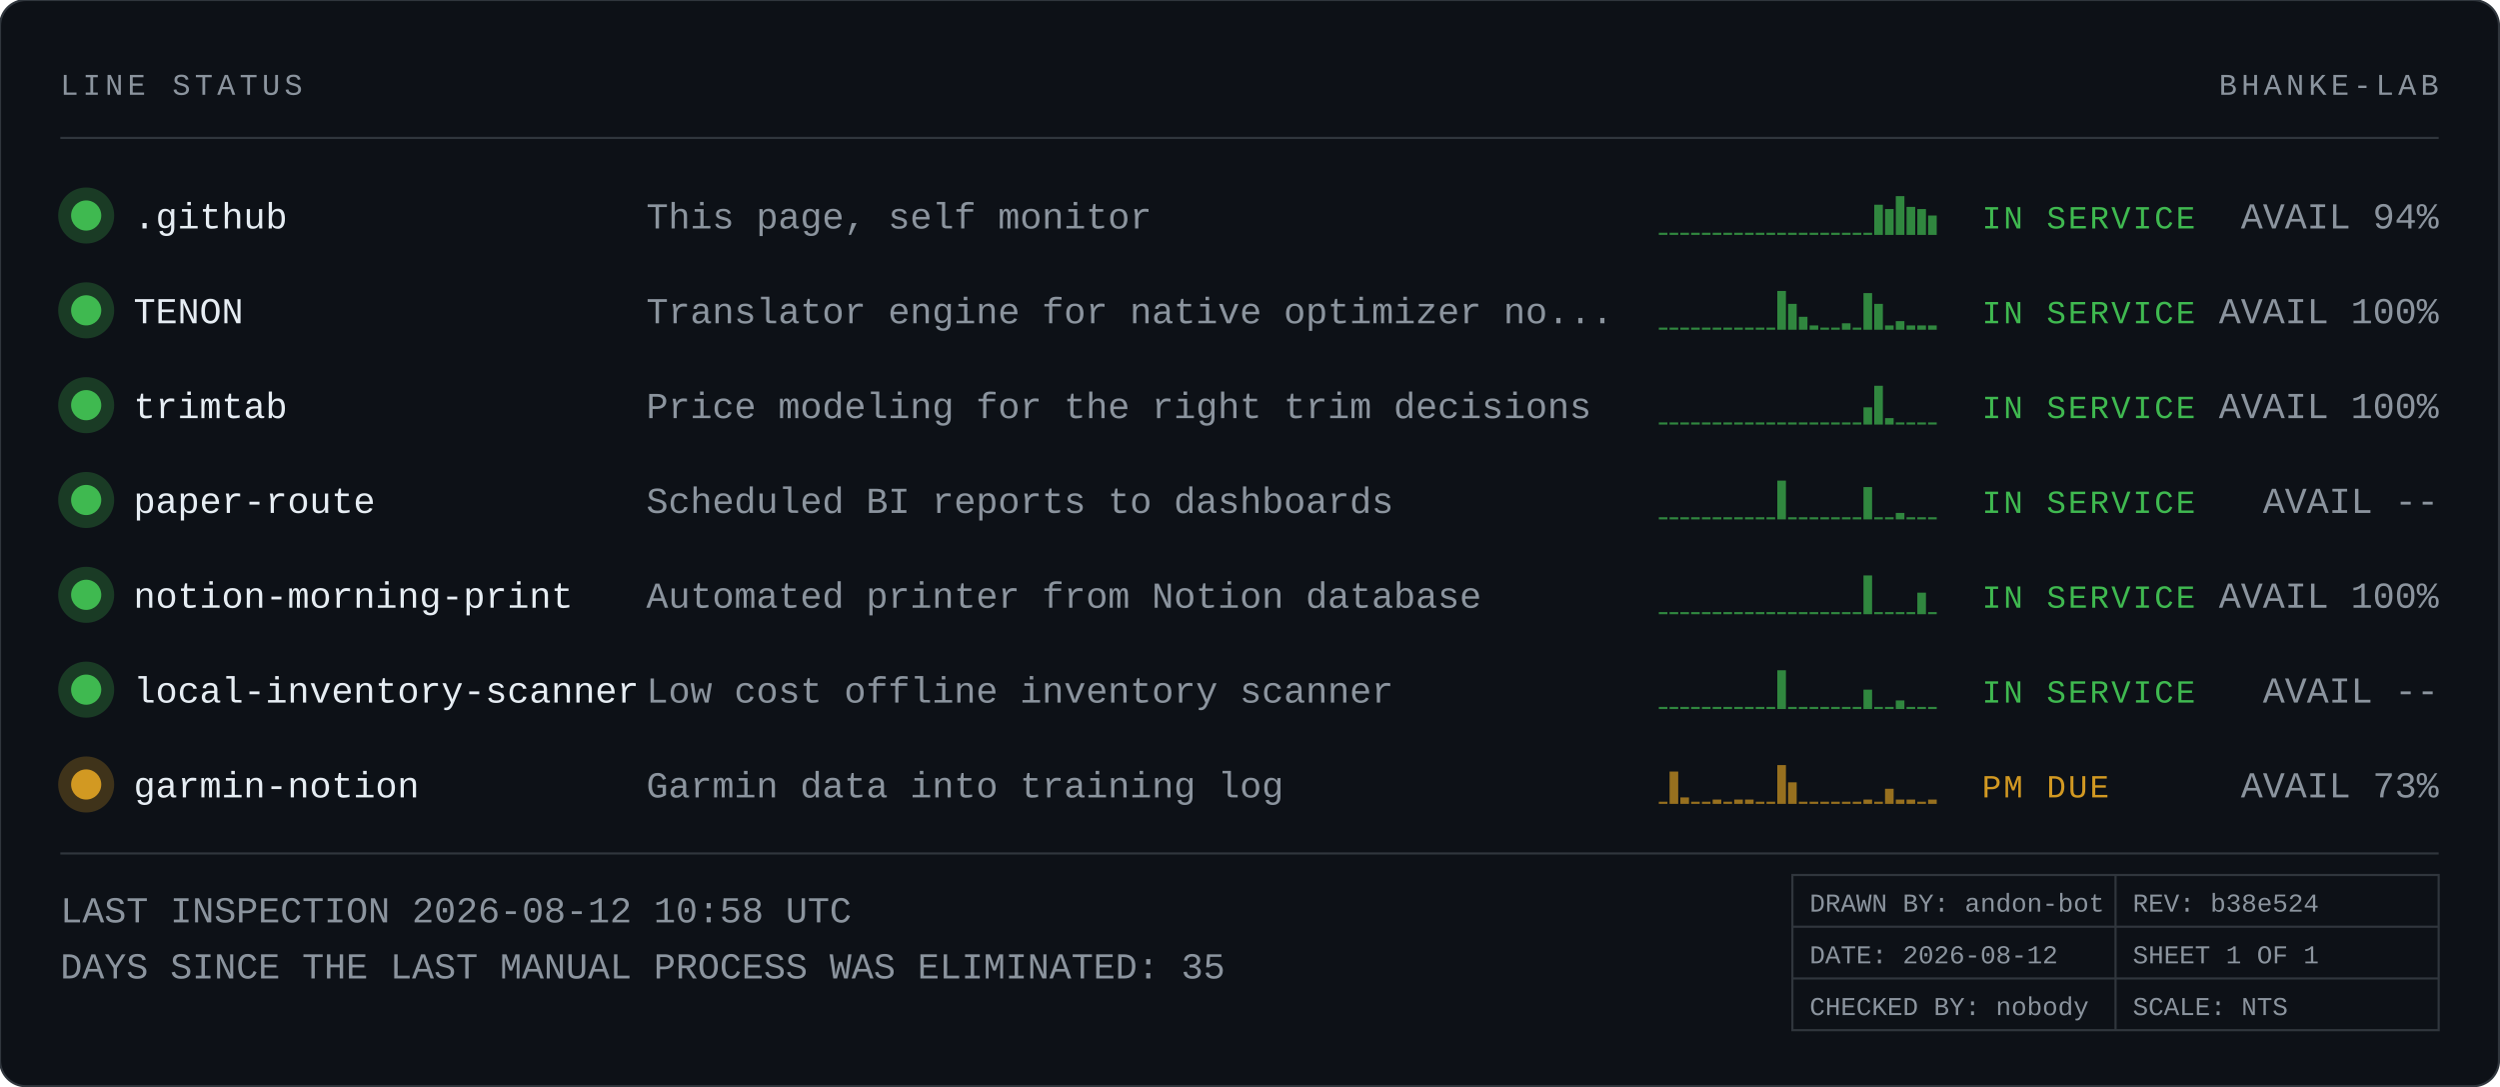
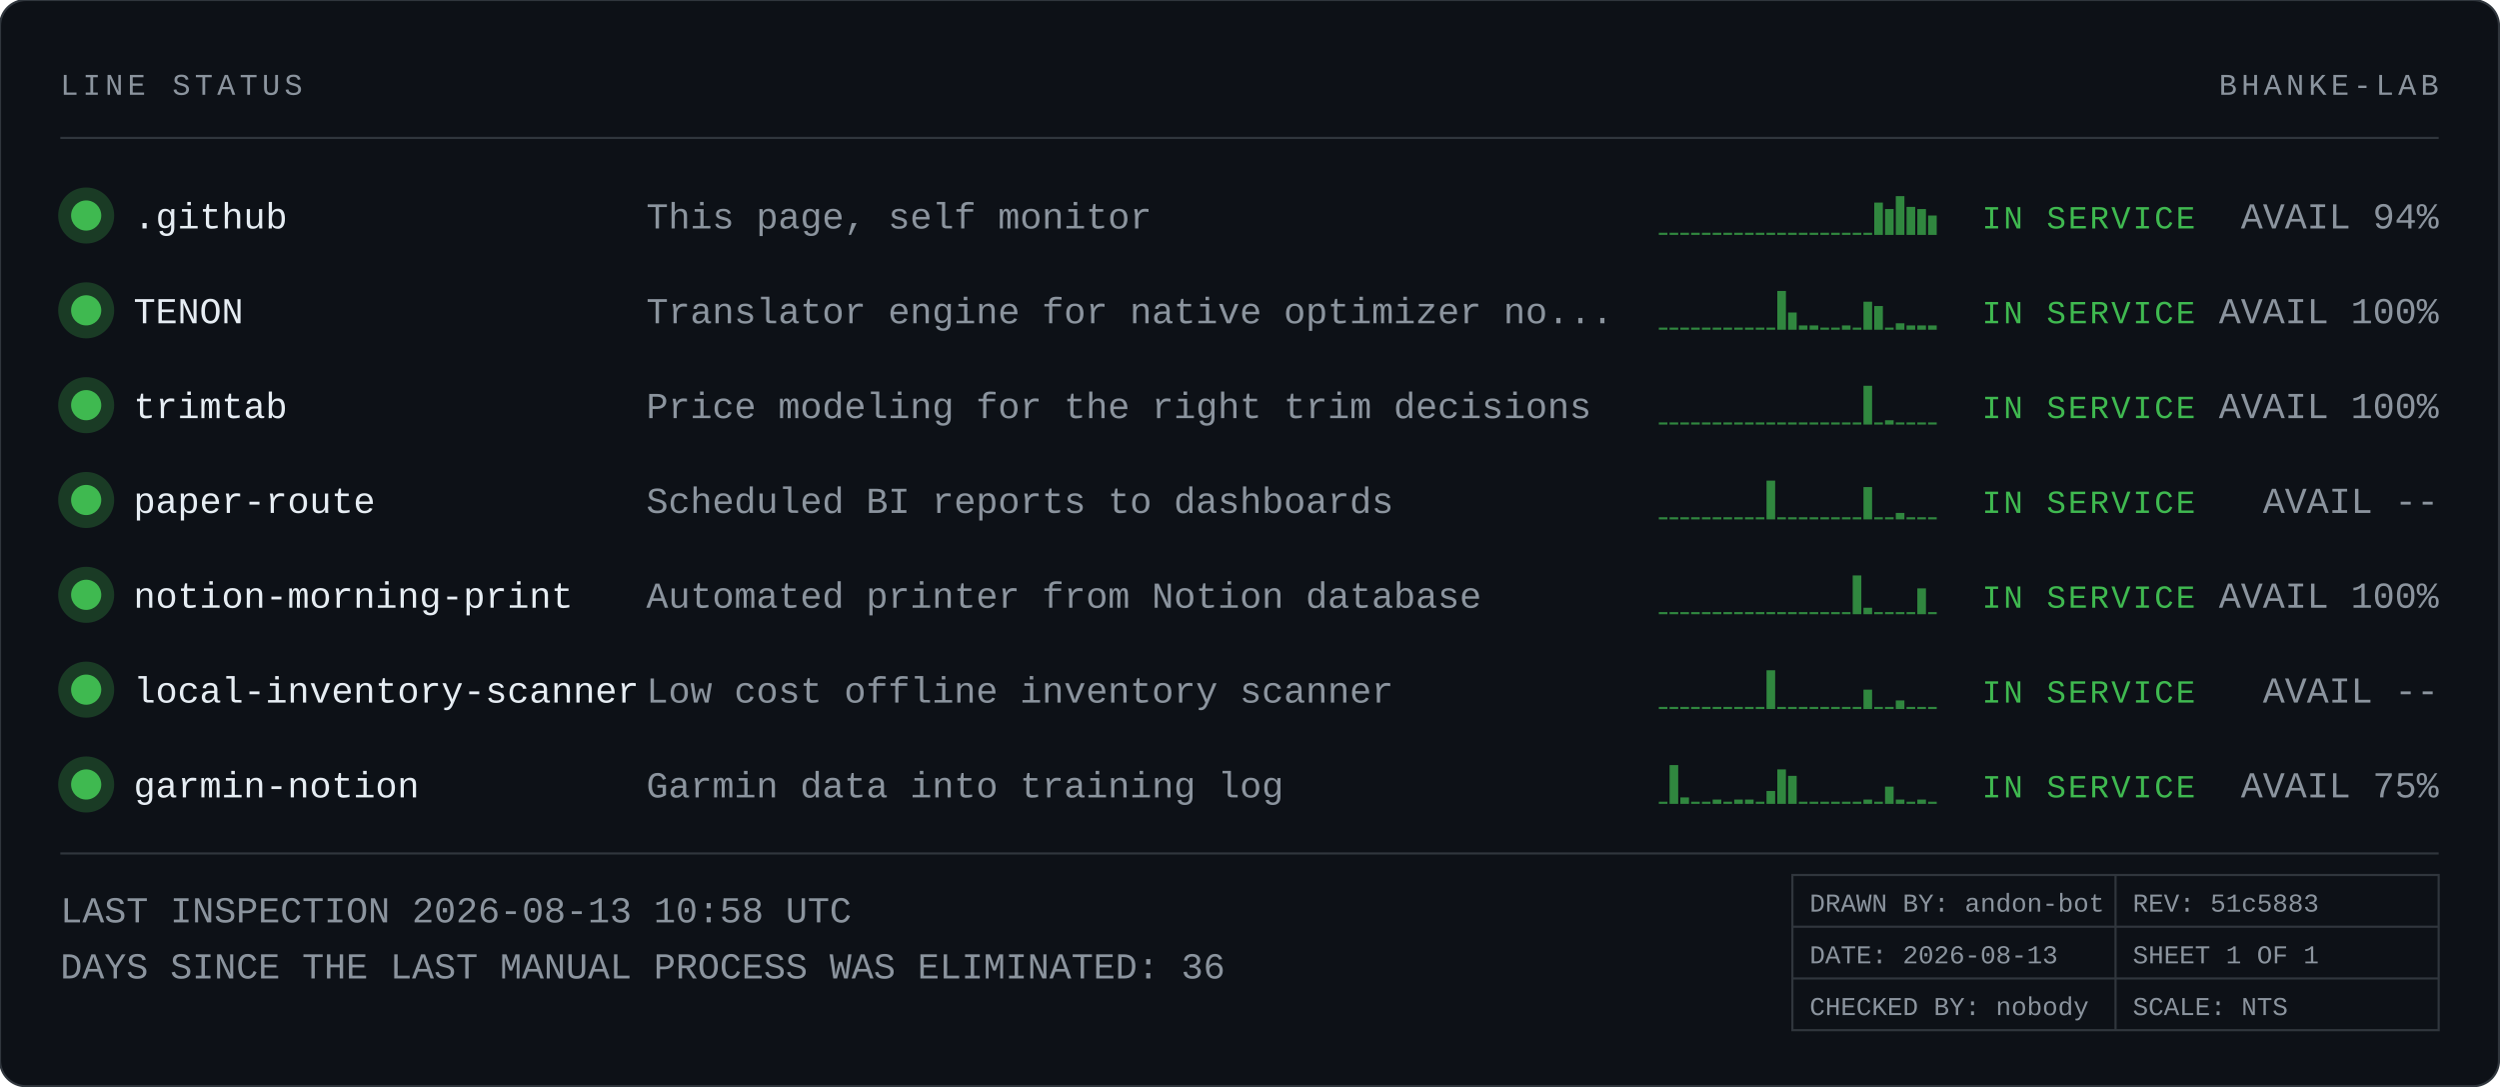
<svg xmlns="http://www.w3.org/2000/svg" width="1160" height="504" viewBox="0 0 1160 504" role="img" aria-label="Andon board">
  <style>
text { font-family: Consolas, 'Courier New', monospace; font-size: 17px; }
.hd { fill: #8b949e; font-size: 14px; letter-spacing: 2px; }
.name { fill: #e6edf3; }
.dim { fill: #8b949e; }
.st { font-size: 15px; letter-spacing: 1px; }
.tb { fill: #8b949e; font-size: 12px; }
</style>
  <rect x="0" y="0" width="1160" height="504" rx="12" fill="#0d1117" stroke="#30363d" />
  <text x="28" y="44" class="hd">LINE STATUS</text>
  <text x="1132" y="44" class="hd" text-anchor="end">BHANKE-LAB</text>
  <line x1="28" y1="64" x2="1132" y2="64" stroke="#30363d" />
  <circle cx="40" cy="100" r="13" fill="#3fb950" opacity="0.25" />
  <circle cx="40" cy="100" r="7" fill="#3fb950" />
  <text x="62" y="106" class="name">.github</text>
  <text x="300" y="106" class="dim">This page, self monitor</text>
  <rect x="770" y="108" width="4" height="1" fill="#3fb950" opacity="0.7" />
  <rect x="775" y="108" width="4" height="1" fill="#3fb950" opacity="0.7" />
  <rect x="780" y="108" width="4" height="1" fill="#3fb950" opacity="0.7" />
  <rect x="785" y="108" width="4" height="1" fill="#3fb950" opacity="0.7" />
  <rect x="790" y="108" width="4" height="1" fill="#3fb950" opacity="0.7" />
  <rect x="795" y="108" width="4" height="1" fill="#3fb950" opacity="0.7" />
  <rect x="800" y="108" width="4" height="1" fill="#3fb950" opacity="0.7" />
  <rect x="805" y="108" width="4" height="1" fill="#3fb950" opacity="0.7" />
  <rect x="810" y="108" width="4" height="1" fill="#3fb950" opacity="0.7" />
  <rect x="815" y="108" width="4" height="1" fill="#3fb950" opacity="0.7" />
  <rect x="820" y="108" width="4" height="1" fill="#3fb950" opacity="0.7" />
  <rect x="825" y="108" width="4" height="1" fill="#3fb950" opacity="0.7" />
  <rect x="830" y="108" width="4" height="1" fill="#3fb950" opacity="0.7" />
  <rect x="835" y="108" width="4" height="1" fill="#3fb950" opacity="0.7" />
  <rect x="840" y="108" width="4" height="1" fill="#3fb950" opacity="0.7" />
  <rect x="845" y="108" width="4" height="1" fill="#3fb950" opacity="0.7" />
  <rect x="850" y="108" width="4" height="1" fill="#3fb950" opacity="0.7" />
  <rect x="855" y="108" width="4" height="1" fill="#3fb950" opacity="0.7" />
  <rect x="860" y="108" width="4" height="1" fill="#3fb950" opacity="0.7" />
  <rect x="865" y="108" width="4" height="1" fill="#3fb950" opacity="0.7" />
-   <rect x="870" y="95" width="4" height="14" fill="#3fb950" opacity="0.7" />
+   <rect x="870" y="94" width="4" height="15" fill="#3fb950" opacity="0.7" />
  <rect x="875" y="97" width="4" height="12" fill="#3fb950" opacity="0.7" />
  <rect x="880" y="91" width="4" height="18" fill="#3fb950" opacity="0.7" />
  <rect x="885" y="96" width="4" height="13" fill="#3fb950" opacity="0.7" />
  <rect x="890" y="97" width="4" height="12" fill="#3fb950" opacity="0.7" />
  <rect x="895" y="100" width="4" height="9" fill="#3fb950" opacity="0.7" />
  <text x="920" y="106" class="st" fill="#3fb950">IN SERVICE</text>
  <text x="1132" y="106" class="dim" text-anchor="end">AVAIL 94%</text>
  <circle cx="40" cy="144" r="13" fill="#3fb950" opacity="0.25" />
  <circle cx="40" cy="144" r="7" fill="#3fb950" />
  <text x="62" y="150" class="name">TENON</text>
  <text x="300" y="150" class="dim">Translator engine for native optimizer no...</text>
  <rect x="770" y="152" width="4" height="1" fill="#3fb950" opacity="0.7" />
  <rect x="775" y="152" width="4" height="1" fill="#3fb950" opacity="0.7" />
  <rect x="780" y="152" width="4" height="1" fill="#3fb950" opacity="0.7" />
  <rect x="785" y="152" width="4" height="1" fill="#3fb950" opacity="0.7" />
  <rect x="790" y="152" width="4" height="1" fill="#3fb950" opacity="0.7" />
  <rect x="795" y="152" width="4" height="1" fill="#3fb950" opacity="0.7" />
  <rect x="800" y="152" width="4" height="1" fill="#3fb950" opacity="0.7" />
  <rect x="805" y="152" width="4" height="1" fill="#3fb950" opacity="0.7" />
  <rect x="810" y="152" width="4" height="1" fill="#3fb950" opacity="0.7" />
  <rect x="815" y="152" width="4" height="1" fill="#3fb950" opacity="0.7" />
  <rect x="820" y="152" width="4" height="1" fill="#3fb950" opacity="0.7" />
  <rect x="825" y="135" width="4" height="18" fill="#3fb950" opacity="0.7" />
-   <rect x="830" y="141" width="4" height="12" fill="#3fb950" opacity="0.7" />
-   <rect x="835" y="147" width="4" height="6" fill="#3fb950" opacity="0.7" />
+   <rect x="830" y="145" width="4" height="8" fill="#3fb950" opacity="0.7" />
+   <rect x="835" y="151" width="4" height="2" fill="#3fb950" opacity="0.7" />
  <rect x="840" y="151" width="4" height="2" fill="#3fb950" opacity="0.7" />
  <rect x="845" y="152" width="4" height="1" fill="#3fb950" opacity="0.7" />
  <rect x="850" y="152" width="4" height="1" fill="#3fb950" opacity="0.7" />
-   <rect x="855" y="150" width="4" height="3" fill="#3fb950" opacity="0.7" />
+   <rect x="855" y="151" width="4" height="2" fill="#3fb950" opacity="0.7" />
  <rect x="860" y="152" width="4" height="1" fill="#3fb950" opacity="0.7" />
-   <rect x="865" y="136" width="4" height="17" fill="#3fb950" opacity="0.7" />
-   <rect x="870" y="141" width="4" height="12" fill="#3fb950" opacity="0.7" />
-   <rect x="875" y="151" width="4" height="2" fill="#3fb950" opacity="0.7" />
-   <rect x="880" y="149" width="4" height="4" fill="#3fb950" opacity="0.7" />
+   <rect x="865" y="140" width="4" height="13" fill="#3fb950" opacity="0.7" />
+   <rect x="870" y="142" width="4" height="11" fill="#3fb950" opacity="0.7" />
+   <rect x="875" y="152" width="4" height="1" fill="#3fb950" opacity="0.7" />
+   <rect x="880" y="150" width="4" height="3" fill="#3fb950" opacity="0.7" />
  <rect x="885" y="151" width="4" height="2" fill="#3fb950" opacity="0.7" />
  <rect x="890" y="151" width="4" height="2" fill="#3fb950" opacity="0.7" />
  <rect x="895" y="151" width="4" height="2" fill="#3fb950" opacity="0.7" />
  <text x="920" y="150" class="st" fill="#3fb950">IN SERVICE</text>
  <text x="1132" y="150" class="dim" text-anchor="end">AVAIL 100%</text>
  <circle cx="40" cy="188" r="13" fill="#3fb950" opacity="0.25" />
  <circle cx="40" cy="188" r="7" fill="#3fb950" />
  <text x="62" y="194" class="name">trimtab</text>
  <text x="300" y="194" class="dim">Price modeling for the right trim decisions</text>
  <rect x="770" y="196" width="4" height="1" fill="#3fb950" opacity="0.7" />
  <rect x="775" y="196" width="4" height="1" fill="#3fb950" opacity="0.7" />
  <rect x="780" y="196" width="4" height="1" fill="#3fb950" opacity="0.7" />
  <rect x="785" y="196" width="4" height="1" fill="#3fb950" opacity="0.7" />
  <rect x="790" y="196" width="4" height="1" fill="#3fb950" opacity="0.7" />
  <rect x="795" y="196" width="4" height="1" fill="#3fb950" opacity="0.7" />
  <rect x="800" y="196" width="4" height="1" fill="#3fb950" opacity="0.7" />
  <rect x="805" y="196" width="4" height="1" fill="#3fb950" opacity="0.7" />
  <rect x="810" y="196" width="4" height="1" fill="#3fb950" opacity="0.7" />
  <rect x="815" y="196" width="4" height="1" fill="#3fb950" opacity="0.7" />
  <rect x="820" y="196" width="4" height="1" fill="#3fb950" opacity="0.7" />
  <rect x="825" y="196" width="4" height="1" fill="#3fb950" opacity="0.7" />
  <rect x="830" y="196" width="4" height="1" fill="#3fb950" opacity="0.7" />
  <rect x="835" y="196" width="4" height="1" fill="#3fb950" opacity="0.7" />
  <rect x="840" y="196" width="4" height="1" fill="#3fb950" opacity="0.7" />
  <rect x="845" y="196" width="4" height="1" fill="#3fb950" opacity="0.7" />
  <rect x="850" y="196" width="4" height="1" fill="#3fb950" opacity="0.7" />
  <rect x="855" y="196" width="4" height="1" fill="#3fb950" opacity="0.7" />
  <rect x="860" y="196" width="4" height="1" fill="#3fb950" opacity="0.7" />
-   <rect x="865" y="189" width="4" height="8" fill="#3fb950" opacity="0.7" />
-   <rect x="870" y="179" width="4" height="18" fill="#3fb950" opacity="0.7" />
-   <rect x="875" y="194" width="4" height="3" fill="#3fb950" opacity="0.7" />
+   <rect x="865" y="179" width="4" height="18" fill="#3fb950" opacity="0.7" />
+   <rect x="870" y="196" width="4" height="1" fill="#3fb950" opacity="0.7" />
+   <rect x="875" y="195" width="4" height="2" fill="#3fb950" opacity="0.7" />
  <rect x="880" y="196" width="4" height="1" fill="#3fb950" opacity="0.7" />
  <rect x="885" y="196" width="4" height="1" fill="#3fb950" opacity="0.7" />
  <rect x="890" y="196" width="4" height="1" fill="#3fb950" opacity="0.7" />
  <rect x="895" y="196" width="4" height="1" fill="#3fb950" opacity="0.7" />
  <text x="920" y="194" class="st" fill="#3fb950">IN SERVICE</text>
  <text x="1132" y="194" class="dim" text-anchor="end">AVAIL 100%</text>
  <circle cx="40" cy="232" r="13" fill="#3fb950" opacity="0.25" />
  <circle cx="40" cy="232" r="7" fill="#3fb950" />
  <text x="62" y="238" class="name">paper-route</text>
  <text x="300" y="238" class="dim">Scheduled BI reports to dashboards</text>
  <rect x="770" y="240" width="4" height="1" fill="#3fb950" opacity="0.7" />
  <rect x="775" y="240" width="4" height="1" fill="#3fb950" opacity="0.7" />
  <rect x="780" y="240" width="4" height="1" fill="#3fb950" opacity="0.7" />
  <rect x="785" y="240" width="4" height="1" fill="#3fb950" opacity="0.7" />
  <rect x="790" y="240" width="4" height="1" fill="#3fb950" opacity="0.7" />
  <rect x="795" y="240" width="4" height="1" fill="#3fb950" opacity="0.7" />
  <rect x="800" y="240" width="4" height="1" fill="#3fb950" opacity="0.7" />
  <rect x="805" y="240" width="4" height="1" fill="#3fb950" opacity="0.7" />
  <rect x="810" y="240" width="4" height="1" fill="#3fb950" opacity="0.7" />
  <rect x="815" y="240" width="4" height="1" fill="#3fb950" opacity="0.7" />
-   <rect x="820" y="240" width="4" height="1" fill="#3fb950" opacity="0.7" />
-   <rect x="825" y="223" width="4" height="18" fill="#3fb950" opacity="0.7" />
+   <rect x="820" y="223" width="4" height="18" fill="#3fb950" opacity="0.7" />
+   <rect x="825" y="240" width="4" height="1" fill="#3fb950" opacity="0.7" />
  <rect x="830" y="240" width="4" height="1" fill="#3fb950" opacity="0.7" />
  <rect x="835" y="240" width="4" height="1" fill="#3fb950" opacity="0.7" />
  <rect x="840" y="240" width="4" height="1" fill="#3fb950" opacity="0.7" />
  <rect x="845" y="240" width="4" height="1" fill="#3fb950" opacity="0.7" />
  <rect x="850" y="240" width="4" height="1" fill="#3fb950" opacity="0.7" />
  <rect x="855" y="240" width="4" height="1" fill="#3fb950" opacity="0.7" />
  <rect x="860" y="240" width="4" height="1" fill="#3fb950" opacity="0.7" />
  <rect x="865" y="226" width="4" height="15" fill="#3fb950" opacity="0.7" />
  <rect x="870" y="240" width="4" height="1" fill="#3fb950" opacity="0.7" />
  <rect x="875" y="240" width="4" height="1" fill="#3fb950" opacity="0.7" />
  <rect x="880" y="238" width="4" height="3" fill="#3fb950" opacity="0.7" />
  <rect x="885" y="240" width="4" height="1" fill="#3fb950" opacity="0.7" />
  <rect x="890" y="240" width="4" height="1" fill="#3fb950" opacity="0.7" />
  <rect x="895" y="240" width="4" height="1" fill="#3fb950" opacity="0.7" />
  <text x="920" y="238" class="st" fill="#3fb950">IN SERVICE</text>
  <text x="1132" y="238" class="dim" text-anchor="end">AVAIL --</text>
  <circle cx="40" cy="276" r="13" fill="#3fb950" opacity="0.25" />
  <circle cx="40" cy="276" r="7" fill="#3fb950" />
  <text x="62" y="282" class="name">notion-morning-print</text>
  <text x="300" y="282" class="dim">Automated printer from Notion database</text>
  <rect x="770" y="284" width="4" height="1" fill="#3fb950" opacity="0.7" />
  <rect x="775" y="284" width="4" height="1" fill="#3fb950" opacity="0.7" />
  <rect x="780" y="284" width="4" height="1" fill="#3fb950" opacity="0.7" />
  <rect x="785" y="284" width="4" height="1" fill="#3fb950" opacity="0.7" />
  <rect x="790" y="284" width="4" height="1" fill="#3fb950" opacity="0.7" />
  <rect x="795" y="284" width="4" height="1" fill="#3fb950" opacity="0.7" />
  <rect x="800" y="284" width="4" height="1" fill="#3fb950" opacity="0.7" />
  <rect x="805" y="284" width="4" height="1" fill="#3fb950" opacity="0.7" />
  <rect x="810" y="284" width="4" height="1" fill="#3fb950" opacity="0.7" />
  <rect x="815" y="284" width="4" height="1" fill="#3fb950" opacity="0.7" />
  <rect x="820" y="284" width="4" height="1" fill="#3fb950" opacity="0.7" />
  <rect x="825" y="284" width="4" height="1" fill="#3fb950" opacity="0.7" />
  <rect x="830" y="284" width="4" height="1" fill="#3fb950" opacity="0.7" />
  <rect x="835" y="284" width="4" height="1" fill="#3fb950" opacity="0.7" />
  <rect x="840" y="284" width="4" height="1" fill="#3fb950" opacity="0.7" />
  <rect x="845" y="284" width="4" height="1" fill="#3fb950" opacity="0.7" />
  <rect x="850" y="284" width="4" height="1" fill="#3fb950" opacity="0.7" />
  <rect x="855" y="284" width="4" height="1" fill="#3fb950" opacity="0.7" />
-   <rect x="860" y="284" width="4" height="1" fill="#3fb950" opacity="0.7" />
-   <rect x="865" y="267" width="4" height="18" fill="#3fb950" opacity="0.7" />
+   <rect x="860" y="267" width="4" height="18" fill="#3fb950" opacity="0.7" />
+   <rect x="865" y="282" width="4" height="3" fill="#3fb950" opacity="0.7" />
  <rect x="870" y="284" width="4" height="1" fill="#3fb950" opacity="0.7" />
  <rect x="875" y="284" width="4" height="1" fill="#3fb950" opacity="0.7" />
  <rect x="880" y="284" width="4" height="1" fill="#3fb950" opacity="0.7" />
  <rect x="885" y="284" width="4" height="1" fill="#3fb950" opacity="0.7" />
-   <rect x="890" y="275" width="4" height="10" fill="#3fb950" opacity="0.7" />
+   <rect x="890" y="273" width="4" height="12" fill="#3fb950" opacity="0.7" />
  <rect x="895" y="284" width="4" height="1" fill="#3fb950" opacity="0.7" />
  <text x="920" y="282" class="st" fill="#3fb950">IN SERVICE</text>
  <text x="1132" y="282" class="dim" text-anchor="end">AVAIL 100%</text>
  <circle cx="40" cy="320" r="13" fill="#3fb950" opacity="0.25" />
  <circle cx="40" cy="320" r="7" fill="#3fb950" />
  <text x="62" y="326" class="name">local-inventory-scanner</text>
  <text x="300" y="326" class="dim">Low cost offline inventory scanner</text>
  <rect x="770" y="328" width="4" height="1" fill="#3fb950" opacity="0.7" />
  <rect x="775" y="328" width="4" height="1" fill="#3fb950" opacity="0.7" />
  <rect x="780" y="328" width="4" height="1" fill="#3fb950" opacity="0.7" />
  <rect x="785" y="328" width="4" height="1" fill="#3fb950" opacity="0.7" />
  <rect x="790" y="328" width="4" height="1" fill="#3fb950" opacity="0.7" />
  <rect x="795" y="328" width="4" height="1" fill="#3fb950" opacity="0.7" />
  <rect x="800" y="328" width="4" height="1" fill="#3fb950" opacity="0.7" />
  <rect x="805" y="328" width="4" height="1" fill="#3fb950" opacity="0.7" />
  <rect x="810" y="328" width="4" height="1" fill="#3fb950" opacity="0.7" />
  <rect x="815" y="328" width="4" height="1" fill="#3fb950" opacity="0.7" />
-   <rect x="820" y="328" width="4" height="1" fill="#3fb950" opacity="0.7" />
-   <rect x="825" y="311" width="4" height="18" fill="#3fb950" opacity="0.7" />
+   <rect x="820" y="311" width="4" height="18" fill="#3fb950" opacity="0.7" />
+   <rect x="825" y="328" width="4" height="1" fill="#3fb950" opacity="0.7" />
  <rect x="830" y="328" width="4" height="1" fill="#3fb950" opacity="0.7" />
  <rect x="835" y="328" width="4" height="1" fill="#3fb950" opacity="0.7" />
  <rect x="840" y="328" width="4" height="1" fill="#3fb950" opacity="0.7" />
  <rect x="845" y="328" width="4" height="1" fill="#3fb950" opacity="0.7" />
  <rect x="850" y="328" width="4" height="1" fill="#3fb950" opacity="0.7" />
  <rect x="855" y="328" width="4" height="1" fill="#3fb950" opacity="0.7" />
  <rect x="860" y="328" width="4" height="1" fill="#3fb950" opacity="0.7" />
  <rect x="865" y="320" width="4" height="9" fill="#3fb950" opacity="0.7" />
  <rect x="870" y="328" width="4" height="1" fill="#3fb950" opacity="0.7" />
  <rect x="875" y="328" width="4" height="1" fill="#3fb950" opacity="0.7" />
  <rect x="880" y="325" width="4" height="4" fill="#3fb950" opacity="0.7" />
  <rect x="885" y="328" width="4" height="1" fill="#3fb950" opacity="0.7" />
  <rect x="890" y="328" width="4" height="1" fill="#3fb950" opacity="0.7" />
  <rect x="895" y="328" width="4" height="1" fill="#3fb950" opacity="0.7" />
  <text x="920" y="326" class="st" fill="#3fb950">IN SERVICE</text>
  <text x="1132" y="326" class="dim" text-anchor="end">AVAIL --</text>
-   <circle cx="40" cy="364" r="13" fill="#d29922" opacity="0.25">
-     <animate attributeName="opacity" values="0.25;0.8;0.25" dur="2s" repeatCount="indefinite" />
-   </circle>
-   <circle cx="40" cy="364" r="7" fill="#d29922" />
+   <circle cx="40" cy="364" r="13" fill="#3fb950" opacity="0.25" />
+   <circle cx="40" cy="364" r="7" fill="#3fb950" />
  <text x="62" y="370" class="name">garmin-notion</text>
  <text x="300" y="370" class="dim">Garmin data into training log</text>
-   <rect x="770" y="372" width="4" height="1" fill="#d29922" opacity="0.7" />
-   <rect x="775" y="358" width="4" height="15" fill="#d29922" opacity="0.7" />
-   <rect x="780" y="370" width="4" height="3" fill="#d29922" opacity="0.7" />
-   <rect x="785" y="372" width="4" height="1" fill="#d29922" opacity="0.7" />
-   <rect x="790" y="372" width="4" height="1" fill="#d29922" opacity="0.7" />
-   <rect x="795" y="371" width="4" height="2" fill="#d29922" opacity="0.7" />
-   <rect x="800" y="372" width="4" height="1" fill="#d29922" opacity="0.7" />
-   <rect x="805" y="371" width="4" height="2" fill="#d29922" opacity="0.7" />
-   <rect x="810" y="371" width="4" height="2" fill="#d29922" opacity="0.7" />
-   <rect x="815" y="372" width="4" height="1" fill="#d29922" opacity="0.7" />
-   <rect x="820" y="372" width="4" height="1" fill="#d29922" opacity="0.7" />
-   <rect x="825" y="355" width="4" height="18" fill="#d29922" opacity="0.7" />
-   <rect x="830" y="363" width="4" height="10" fill="#d29922" opacity="0.7" />
-   <rect x="835" y="372" width="4" height="1" fill="#d29922" opacity="0.7" />
-   <rect x="840" y="372" width="4" height="1" fill="#d29922" opacity="0.7" />
-   <rect x="845" y="372" width="4" height="1" fill="#d29922" opacity="0.7" />
-   <rect x="850" y="372" width="4" height="1" fill="#d29922" opacity="0.7" />
-   <rect x="855" y="372" width="4" height="1" fill="#d29922" opacity="0.7" />
-   <rect x="860" y="372" width="4" height="1" fill="#d29922" opacity="0.7" />
-   <rect x="865" y="371" width="4" height="2" fill="#d29922" opacity="0.7" />
-   <rect x="870" y="372" width="4" height="1" fill="#d29922" opacity="0.7" />
-   <rect x="875" y="366" width="4" height="7" fill="#d29922" opacity="0.7" />
-   <rect x="880" y="371" width="4" height="2" fill="#d29922" opacity="0.7" />
-   <rect x="885" y="371" width="4" height="2" fill="#d29922" opacity="0.7" />
-   <rect x="890" y="372" width="4" height="1" fill="#d29922" opacity="0.7" />
-   <rect x="895" y="371" width="4" height="2" fill="#d29922" opacity="0.7" />
-   <text x="920" y="370" class="st" fill="#d29922">PM DUE</text>
-   <text x="1132" y="370" class="dim" text-anchor="end">AVAIL 73%</text>
+   <rect x="770" y="372" width="4" height="1" fill="#3fb950" opacity="0.7" />
+   <rect x="775" y="355" width="4" height="18" fill="#3fb950" opacity="0.7" />
+   <rect x="780" y="370" width="4" height="3" fill="#3fb950" opacity="0.7" />
+   <rect x="785" y="372" width="4" height="1" fill="#3fb950" opacity="0.7" />
+   <rect x="790" y="372" width="4" height="1" fill="#3fb950" opacity="0.7" />
+   <rect x="795" y="371" width="4" height="2" fill="#3fb950" opacity="0.7" />
+   <rect x="800" y="372" width="4" height="1" fill="#3fb950" opacity="0.7" />
+   <rect x="805" y="371" width="4" height="2" fill="#3fb950" opacity="0.7" />
+   <rect x="810" y="371" width="4" height="2" fill="#3fb950" opacity="0.7" />
+   <rect x="815" y="372" width="4" height="1" fill="#3fb950" opacity="0.7" />
+   <rect x="820" y="367" width="4" height="6" fill="#3fb950" opacity="0.7" />
+   <rect x="825" y="357" width="4" height="16" fill="#3fb950" opacity="0.7" />
+   <rect x="830" y="360" width="4" height="13" fill="#3fb950" opacity="0.7" />
+   <rect x="835" y="372" width="4" height="1" fill="#3fb950" opacity="0.7" />
+   <rect x="840" y="372" width="4" height="1" fill="#3fb950" opacity="0.7" />
+   <rect x="845" y="372" width="4" height="1" fill="#3fb950" opacity="0.7" />
+   <rect x="850" y="372" width="4" height="1" fill="#3fb950" opacity="0.7" />
+   <rect x="855" y="372" width="4" height="1" fill="#3fb950" opacity="0.7" />
+   <rect x="860" y="372" width="4" height="1" fill="#3fb950" opacity="0.7" />
+   <rect x="865" y="371" width="4" height="2" fill="#3fb950" opacity="0.7" />
+   <rect x="870" y="372" width="4" height="1" fill="#3fb950" opacity="0.7" />
+   <rect x="875" y="365" width="4" height="8" fill="#3fb950" opacity="0.7" />
+   <rect x="880" y="371" width="4" height="2" fill="#3fb950" opacity="0.7" />
+   <rect x="885" y="372" width="4" height="1" fill="#3fb950" opacity="0.7" />
+   <rect x="890" y="371" width="4" height="2" fill="#3fb950" opacity="0.7" />
+   <rect x="895" y="372" width="4" height="1" fill="#3fb950" opacity="0.7" />
+   <text x="920" y="370" class="st" fill="#3fb950">IN SERVICE</text>
+   <text x="1132" y="370" class="dim" text-anchor="end">AVAIL 75%</text>
  <line x1="28" y1="396" x2="1132" y2="396" stroke="#30363d" />
-   <text x="28" y="428" class="dim">LAST INSPECTION 2026-08-12 10:58 UTC</text>
-   <text x="28" y="454" class="dim">DAYS SINCE THE LAST MANUAL PROCESS WAS ELIMINATED: 35</text>
+   <text x="28" y="428" class="dim">LAST INSPECTION 2026-08-13 10:58 UTC</text>
+   <text x="28" y="454" class="dim">DAYS SINCE THE LAST MANUAL PROCESS WAS ELIMINATED: 36</text>
  <rect x="832" y="406" width="300" height="72" fill="none" stroke="#30363d" />
  <line x1="832" y1="430" x2="1132" y2="430" stroke="#30363d" />
  <line x1="832" y1="454" x2="1132" y2="454" stroke="#30363d" />
  <line x1="982" y1="406" x2="982" y2="478" stroke="#30363d" />
  <text x="840" y="423" class="tb">DRAWN BY: andon-bot</text>
-   <text x="990" y="423" class="tb">REV: b38e524</text>
-   <text x="840" y="447" class="tb">DATE: 2026-08-12</text>
+   <text x="990" y="423" class="tb">REV: 51c5883</text>
+   <text x="840" y="447" class="tb">DATE: 2026-08-13</text>
  <text x="990" y="447" class="tb">SHEET 1 OF 1</text>
  <text x="840" y="471" class="tb">CHECKED BY: nobody</text>
  <text x="990" y="471" class="tb">SCALE: NTS</text>
</svg>
